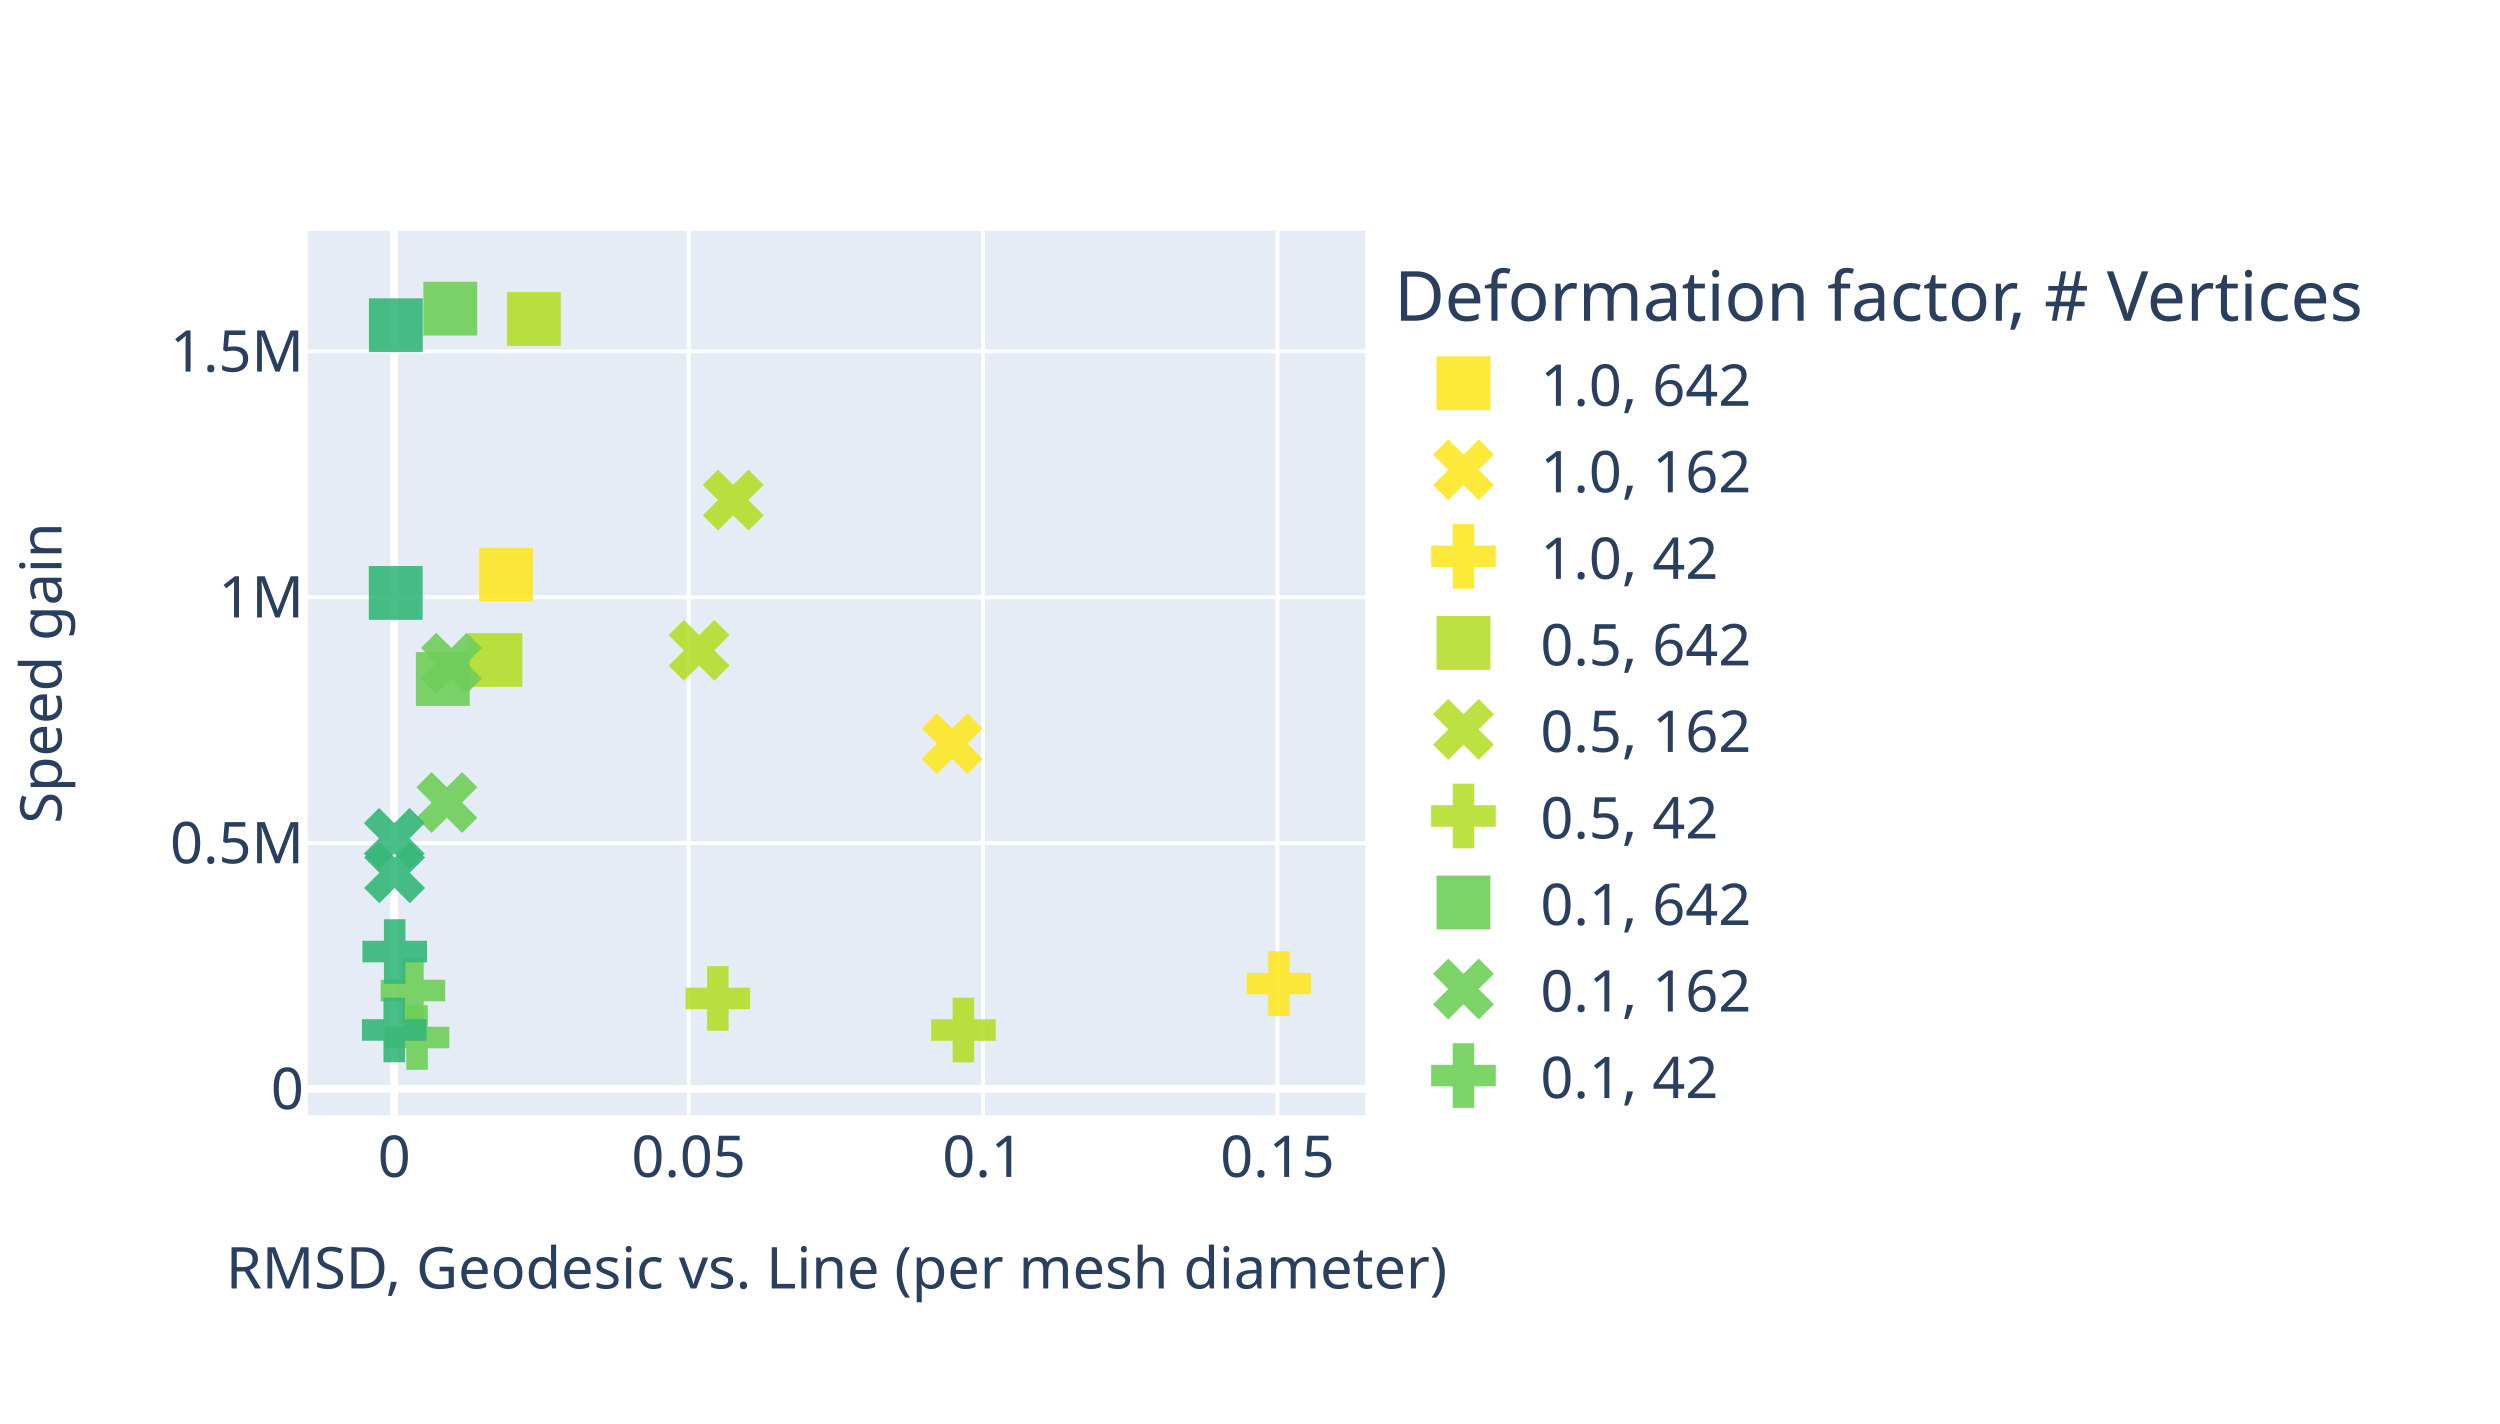
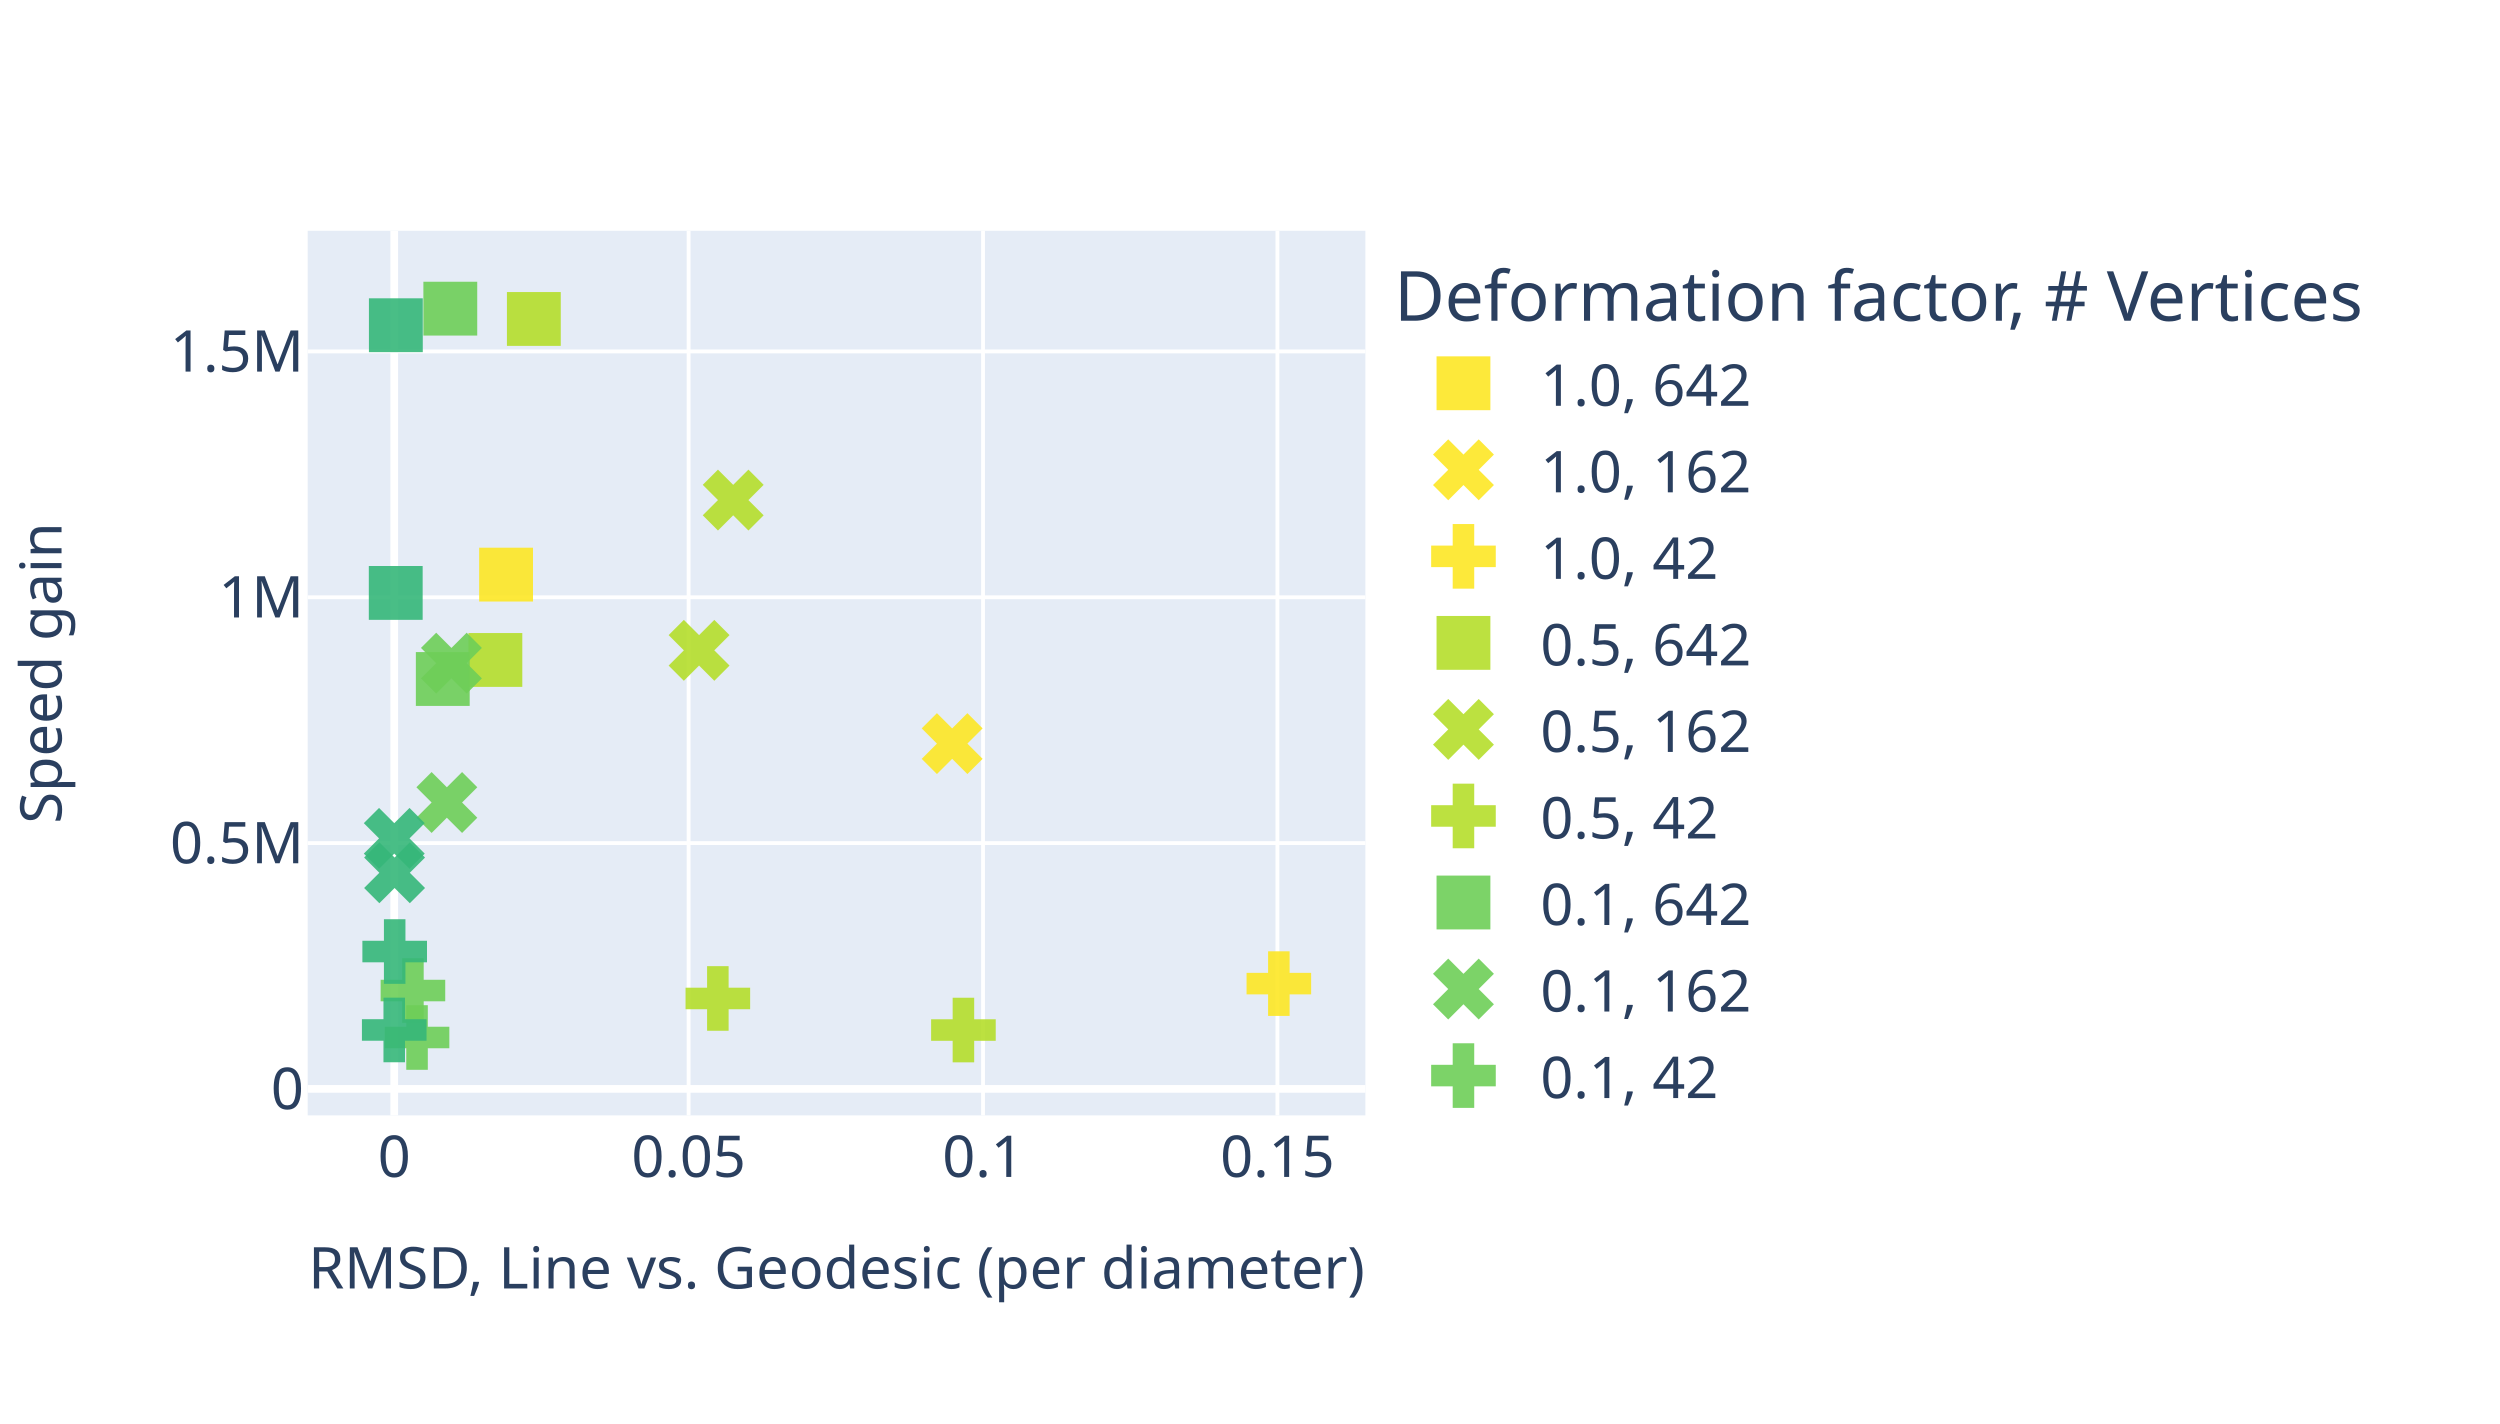
<svg xmlns="http://www.w3.org/2000/svg" class="main-svg" width="650" height="370" style="" viewBox="0 0 650 370">
  <rect x="0" y="0" width="650" height="370" style="fill: rgb(255, 255, 255); fill-opacity: 1;" />
-   <defs id="defs-f86e34">
+   <defs id="defs-38328a">
    <g class="clips">
-       <clipPath id="clipf86e34xyplot" class="plotclip">
+       <clipPath id="clip38328axyplot" class="plotclip">
        <rect width="275" height="230" />
      </clipPath>
-       <clipPath class="axesclip" id="clipf86e34x">
+       <clipPath class="axesclip" id="clip38328ax">
        <rect x="80" y="0" width="275" height="370" />
      </clipPath>
-       <clipPath class="axesclip" id="clipf86e34y">
+       <clipPath class="axesclip" id="clip38328ay">
        <rect x="0" y="60" width="650" height="230" />
      </clipPath>
-       <clipPath class="axesclip" id="clipf86e34xy">
+       <clipPath class="axesclip" id="clip38328axy">
        <rect x="80" y="60" width="275" height="230" />
      </clipPath>
    </g>
    <g class="gradients" />
    <g class="patterns" />
  </defs>
  <g class="bglayer">
    <rect class="bg" x="80" y="60" width="275" height="230" style="fill: rgb(229, 236, 246); fill-opacity: 1; stroke-width: 0;" />
  </g>
  <g class="layer-below">
    <g class="imagelayer" />
    <g class="shapelayer" />
  </g>
  <g class="cartesianlayer">
    <g class="subplot xy">
      <g class="layer-subplot">
        <g class="shapelayer" />
        <g class="imagelayer" />
      </g>
      <g class="minor-gridlayer">
        <g class="x" />
        <g class="y" />
      </g>
      <g class="gridlayer">
        <g class="x">
          <path class="xgrid crisp" transform="translate(179.04,0)" d="M0,60v230" style="stroke: rgb(255, 255, 255); stroke-opacity: 1; stroke-width: 1px;" />
          <path class="xgrid crisp" transform="translate(255.59,0)" d="M0,60v230" style="stroke: rgb(255, 255, 255); stroke-opacity: 1; stroke-width: 1px;" />
          <path class="xgrid crisp" transform="translate(332.13,0)" d="M0,60v230" style="stroke: rgb(255, 255, 255); stroke-opacity: 1; stroke-width: 1px;" />
        </g>
        <g class="y">
          <path class="ygrid crisp" transform="translate(0,219.2)" d="M80,0h275" style="stroke: rgb(255, 255, 255); stroke-opacity: 1; stroke-width: 1px;" />
          <path class="ygrid crisp" transform="translate(0,155.29)" d="M80,0h275" style="stroke: rgb(255, 255, 255); stroke-opacity: 1; stroke-width: 1px;" />
          <path class="ygrid crisp" transform="translate(0,91.37)" d="M80,0h275" style="stroke: rgb(255, 255, 255); stroke-opacity: 1; stroke-width: 1px;" />
        </g>
      </g>
      <g class="zerolinelayer">
        <path class="xzl zl crisp" transform="translate(102.5,0)" d="M0,60v230" style="stroke: rgb(255, 255, 255); stroke-opacity: 1; stroke-width: 2px;" />
        <path class="yzl zl crisp" transform="translate(0,283.11)" d="M80,0h275" style="stroke: rgb(255, 255, 255); stroke-opacity: 1; stroke-width: 2px;" />
      </g>
      <path class="xlines-below" />
      <path class="ylines-below" />
      <g class="overlines-below" />
      <g class="xaxislayer-below" />
      <g class="yaxislayer-below" />
      <g class="overaxes-below" />
-       <g class="plot" transform="translate(80,60)" clip-path="url(#clipf86e34xyplot)">
+       <g class="plot" transform="translate(80,60)" clip-path="url(#clip38328axyplot)">
        <g class="scatterlayer mlayer">
-           <g class="trace scatter traceeb09bf" style="stroke-miterlimit: 2; opacity: 1;">
+           <g class="trace scatter tracebb79f4" style="stroke-miterlimit: 2; opacity: 1;">
            <g class="fills" />
            <g class="errorbars" />
            <g class="lines" />
            <g class="points">
              <path class="point" transform="translate(51.58,89.4)" d="M7,7H-7V-7H7Z" style="opacity: 0.9; stroke-width: 0px; fill: rgb(253, 231, 37); fill-opacity: 1;" />
            </g>
            <g class="text" />
          </g>
-           <g class="trace scatter tracef17237" style="stroke-miterlimit: 2; opacity: 1;">
+           <g class="trace scatter trace3a3f90" style="stroke-miterlimit: 2; opacity: 1;">
            <g class="fills" />
            <g class="errorbars" />
            <g class="lines" />
            <g class="points">
              <path class="point" transform="translate(167.56,133.34)" d="M0,3.96l3.96,3.96l3.96,-3.96l-3.96,-3.96l3.96,-3.96l-3.96,-3.96l-3.96,3.96l-3.96,-3.96l-3.96,3.96l3.96,3.96l-3.96,3.96l3.96,3.96Z" style="opacity: 0.9; stroke-width: 0px; fill: rgb(253, 231, 37); fill-opacity: 1;" />
            </g>
            <g class="text" />
          </g>
-           <g class="trace scatter trace4ed6b4" style="stroke-miterlimit: 2; opacity: 1;">
+           <g class="trace scatter trace212969" style="stroke-miterlimit: 2; opacity: 1;">
            <g class="fills" />
            <g class="errorbars" />
            <g class="lines" />
            <g class="points">
              <path class="point" transform="translate(252.5,195.74)" d="M8.4,2.8H2.8V8.4H-2.8V2.8H-8.4V-2.8H-2.8V-8.4H2.8V-2.8H8.4Z" style="opacity: 0.9; stroke-width: 0px; fill: rgb(253, 231, 37); fill-opacity: 1;" />
            </g>
            <g class="text" />
          </g>
-           <g class="trace scatter trace496f8b" style="stroke-miterlimit: 2; opacity: 1;">
+           <g class="trace scatter trace85fb3c" style="stroke-miterlimit: 2; opacity: 1;">
            <g class="fills" />
            <g class="errorbars" />
            <g class="lines" />
            <g class="points">
              <path class="point" transform="translate(48.8,111.59)" d="M7,7H-7V-7H7Z" style="opacity: 0.9; stroke-width: 0px; fill: rgb(181, 222, 43); fill-opacity: 1;" />
              <path class="point" transform="translate(58.8,22.93)" d="M7,7H-7V-7H7Z" style="opacity: 0.9; stroke-width: 0px; fill: rgb(181, 222, 43); fill-opacity: 1;" />
            </g>
            <g class="text" />
          </g>
-           <g class="trace scatter trace7e1830" style="stroke-miterlimit: 2; opacity: 1;">
+           <g class="trace scatter tracef678bc" style="stroke-miterlimit: 2; opacity: 1;">
            <g class="fills" />
            <g class="errorbars" />
            <g class="lines" />
            <g class="points">
              <path class="point" transform="translate(101.76,109.09)" d="M0,3.96l3.96,3.96l3.96,-3.96l-3.96,-3.96l3.96,-3.96l-3.96,-3.96l-3.96,3.96l-3.96,-3.96l-3.96,3.96l3.96,3.96l-3.96,3.96l3.96,3.96Z" style="opacity: 0.9; stroke-width: 0px; fill: rgb(181, 222, 43); fill-opacity: 1;" />
              <path class="point" transform="translate(110.63,70.02)" d="M0,3.96l3.96,3.96l3.96,-3.96l-3.96,-3.96l3.96,-3.96l-3.96,-3.96l-3.96,3.96l-3.96,-3.96l-3.96,3.96l3.96,3.96l-3.96,3.96l3.96,3.96Z" style="opacity: 0.9; stroke-width: 0px; fill: rgb(181, 222, 43); fill-opacity: 1;" />
            </g>
            <g class="text" />
          </g>
-           <g class="trace scatter trace80dce2" style="stroke-miterlimit: 2; opacity: 1;">
+           <g class="trace scatter trace3bbd73" style="stroke-miterlimit: 2; opacity: 1;">
            <g class="fills" />
            <g class="errorbars" />
            <g class="lines" />
            <g class="points">
              <path class="point" transform="translate(170.49,207.81)" d="M8.4,2.8H2.8V8.4H-2.8V2.8H-8.4V-2.8H-2.8V-8.4H2.8V-2.8H8.4Z" style="opacity: 0.9; stroke-width: 0px; fill: rgb(181, 222, 43); fill-opacity: 1;" />
              <path class="point" transform="translate(106.64,199.6)" d="M8.4,2.8H2.8V8.4H-2.8V2.8H-8.4V-2.8H-2.8V-8.4H2.8V-2.8H8.4Z" style="opacity: 0.9; stroke-width: 0px; fill: rgb(181, 222, 43); fill-opacity: 1;" />
            </g>
            <g class="text" />
          </g>
-           <g class="trace scatter tracec8900c" style="stroke-miterlimit: 2; opacity: 1;">
+           <g class="trace scatter tracef670b5" style="stroke-miterlimit: 2; opacity: 1;">
            <g class="fills" />
            <g class="errorbars" />
            <g class="lines" />
            <g class="points">
              <path class="point" transform="translate(35.12,116.54)" d="M7,7H-7V-7H7Z" style="opacity: 0.9; stroke-width: 0px; fill: rgb(110, 206, 88); fill-opacity: 1;" />
              <path class="point" transform="translate(37.08,20.25)" d="M7,7H-7V-7H7Z" style="opacity: 0.9; stroke-width: 0px; fill: rgb(110, 206, 88); fill-opacity: 1;" />
            </g>
            <g class="text" />
          </g>
-           <g class="trace scatter trace531817" style="stroke-miterlimit: 2; opacity: 1;">
+           <g class="trace scatter trace1e74d6" style="stroke-miterlimit: 2; opacity: 1;">
            <g class="fills" />
            <g class="errorbars" />
            <g class="lines" />
            <g class="points">
              <path class="point" transform="translate(36.18,148.65)" d="M0,3.96l3.96,3.96l3.96,-3.96l-3.96,-3.96l3.96,-3.96l-3.96,-3.96l-3.96,3.96l-3.96,-3.96l-3.96,3.96l3.96,3.96l-3.96,3.96l3.96,3.96Z" style="opacity: 0.9; stroke-width: 0px; fill: rgb(110, 206, 88); fill-opacity: 1;" />
              <path class="point" transform="translate(37.37,112.42)" d="M0,3.96l3.96,3.96l3.96,-3.96l-3.96,-3.96l3.96,-3.96l-3.96,-3.96l-3.96,3.96l-3.96,-3.96l-3.96,3.96l3.96,3.96l-3.96,3.96l3.96,3.96Z" style="opacity: 0.9; stroke-width: 0px; fill: rgb(110, 206, 88); fill-opacity: 1;" />
            </g>
            <g class="text" />
          </g>
-           <g class="trace scatter trace6990ce" style="stroke-miterlimit: 2; opacity: 1;">
+           <g class="trace scatter trace7f2d11" style="stroke-miterlimit: 2; opacity: 1;">
            <g class="fills" />
            <g class="errorbars" />
            <g class="lines" />
            <g class="points">
              <path class="point" transform="translate(28.43,209.75)" d="M8.4,2.8H2.8V8.4H-2.8V2.8H-8.4V-2.8H-2.8V-8.4H2.8V-2.8H8.4Z" style="opacity: 0.9; stroke-width: 0px; fill: rgb(110, 206, 88); fill-opacity: 1;" />
              <path class="point" transform="translate(27.36,197.54)" d="M8.4,2.8H2.8V8.4H-2.8V2.8H-8.4V-2.8H-2.8V-8.4H2.8V-2.8H8.4Z" style="opacity: 0.9; stroke-width: 0px; fill: rgb(110, 206, 88); fill-opacity: 1;" />
            </g>
            <g class="text" />
          </g>
-           <g class="trace scatter trace1c284d" style="stroke-miterlimit: 2; opacity: 1;">
+           <g class="trace scatter trace35e1de" style="stroke-miterlimit: 2; opacity: 1;">
            <g class="fills" />
            <g class="errorbars" />
            <g class="lines" />
            <g class="points">
              <path class="point" transform="translate(22.89,94.16)" d="M7,7H-7V-7H7Z" style="opacity: 0.9; stroke-width: 0px; fill: rgb(53, 183, 121); fill-opacity: 1;" />
              <path class="point" transform="translate(22.92,24.56)" d="M7,7H-7V-7H7Z" style="opacity: 0.9; stroke-width: 0px; fill: rgb(53, 183, 121); fill-opacity: 1;" />
            </g>
            <g class="text" />
          </g>
-           <g class="trace scatter trace1623ac" style="stroke-miterlimit: 2; opacity: 1;">
+           <g class="trace scatter tracefc056b" style="stroke-miterlimit: 2; opacity: 1;">
            <g class="fills" />
            <g class="errorbars" />
            <g class="lines" />
            <g class="points">
              <path class="point" transform="translate(22.59,166.92)" d="M0,3.96l3.96,3.96l3.96,-3.96l-3.96,-3.96l3.96,-3.96l-3.96,-3.96l-3.96,3.96l-3.96,-3.96l-3.96,3.96l3.96,3.96l-3.96,3.96l3.96,3.96Z" style="opacity: 0.9; stroke-width: 0px; fill: rgb(53, 183, 121); fill-opacity: 1;" />
              <path class="point" transform="translate(22.51,157.98)" d="M0,3.96l3.96,3.96l3.96,-3.96l-3.96,-3.96l3.96,-3.96l-3.96,-3.96l-3.96,3.96l-3.96,-3.96l-3.96,3.96l3.96,3.96l-3.96,3.96l3.96,3.96Z" style="opacity: 0.9; stroke-width: 0px; fill: rgb(53, 183, 121); fill-opacity: 1;" />
            </g>
            <g class="text" />
          </g>
-           <g class="trace scatter trace503f5e" style="stroke-miterlimit: 2; opacity: 1;">
+           <g class="trace scatter trace49e23c" style="stroke-miterlimit: 2; opacity: 1;">
            <g class="fills" />
            <g class="errorbars" />
            <g class="lines" />
            <g class="points">
              <path class="point" transform="translate(22.5,207.79)" d="M8.4,2.8H2.8V8.4H-2.8V2.8H-8.4V-2.8H-2.8V-8.4H2.8V-2.8H8.4Z" style="opacity: 0.9; stroke-width: 0px; fill: rgb(53, 183, 121); fill-opacity: 1;" />
              <path class="point" transform="translate(22.62,187.4)" d="M8.4,2.8H2.8V8.4H-2.8V2.8H-8.4V-2.8H-2.8V-8.4H2.8V-2.8H8.4Z" style="opacity: 0.9; stroke-width: 0px; fill: rgb(53, 183, 121); fill-opacity: 1;" />
            </g>
            <g class="text" />
          </g>
        </g>
      </g>
      <g class="overplot" />
      <path class="xlines-above crisp" d="M0,0" style="fill: none;" />
      <path class="ylines-above crisp" d="M0,0" style="fill: none;" />
      <g class="overlines-above" />
      <g class="xaxislayer-above">
        <g class="xtick">
          <text text-anchor="middle" x="0" y="306" transform="translate(102.5,0)" style="font-family: CMU; font-size: 15px; fill: rgb(42, 63, 95); fill-opacity: 1; white-space: pre; opacity: 1;">0</text>
        </g>
        <g class="xtick">
          <text text-anchor="middle" x="0" y="306" style="font-family: CMU; font-size: 15px; fill: rgb(42, 63, 95); fill-opacity: 1; white-space: pre; opacity: 1;" transform="translate(179.04,0)">0.05</text>
        </g>
        <g class="xtick">
          <text text-anchor="middle" x="0" y="306" style="font-family: CMU; font-size: 15px; fill: rgb(42, 63, 95); fill-opacity: 1; white-space: pre; opacity: 1;" transform="translate(255.59,0)">0.1</text>
        </g>
        <g class="xtick">
          <text text-anchor="middle" x="0" y="306" style="font-family: CMU; font-size: 15px; fill: rgb(42, 63, 95); fill-opacity: 1; white-space: pre; opacity: 1;" transform="translate(332.13,0)">0.15</text>
        </g>
      </g>
      <g class="yaxislayer-above">
        <g class="ytick">
          <text text-anchor="end" x="79" y="5.25" transform="translate(0,283.11)" style="font-family: CMU; font-size: 15px; fill: rgb(42, 63, 95); fill-opacity: 1; white-space: pre; opacity: 1;">0</text>
        </g>
        <g class="ytick">
          <text text-anchor="end" x="79" y="5.25" style="font-family: CMU; font-size: 15px; fill: rgb(42, 63, 95); fill-opacity: 1; white-space: pre; opacity: 1;" transform="translate(0,219.2)">0.5M</text>
        </g>
        <g class="ytick">
          <text text-anchor="end" x="79" y="5.25" style="font-family: CMU; font-size: 15px; fill: rgb(42, 63, 95); fill-opacity: 1; white-space: pre; opacity: 1;" transform="translate(0,155.29)">1M</text>
        </g>
        <g class="ytick">
          <text text-anchor="end" x="79" y="5.25" style="font-family: CMU; font-size: 15px; fill: rgb(42, 63, 95); fill-opacity: 1; white-space: pre; opacity: 1;" transform="translate(0,91.37)">1.5M</text>
        </g>
      </g>
      <g class="overaxes-above" />
    </g>
  </g>
  <g class="polarlayer" />
  <g class="smithlayer" />
  <g class="ternarylayer" />
  <g class="geolayer" />
  <g class="funnelarealayer" />
  <g class="pielayer" />
  <g class="iciclelayer" />
  <g class="treemaplayer" />
  <g class="sunburstlayer" />
  <g class="glimages" />
-   <defs id="topdefs-f86e34">
+   <defs id="topdefs-38328a">
    <g class="clips" />
-     <clipPath id="legendf86e34">
+     <clipPath id="legend38328a">
      <rect width="278" height="230" x="0" y="0" />
    </clipPath>
  </defs>
  <g class="layer-above">
    <g class="imagelayer" />
    <g class="shapelayer" />
  </g>
  <g class="infolayer">
    <g class="legend" pointer-events="all" transform="translate(360.5,60)">
-       <rect class="bg" shape-rendering="crispEdges" width="278" height="230" x="0" y="0" style="stroke: rgb(68, 68, 68); stroke-opacity: 1; fill: rgb(255, 255, 255); fill-opacity: 1; stroke-width: 0px;" />
-       <g class="scrollbox" transform="" clip-path="url(#legendf86e34)">
+       <rect class="bg" shape-rendering="crispEdges" style="stroke: rgb(68, 68, 68); stroke-opacity: 1; fill: rgb(255, 255, 255); fill-opacity: 1; stroke-width: 0px;" width="278" height="230" x="0" y="0" />
+       <g class="scrollbox" transform="" clip-path="url(#legend38328a)">
        <text class="legendtitletext" text-anchor="start" x="2" y="23.4" style="font-family: CMU; font-size: 18px; fill: rgb(42, 63, 95); fill-opacity: 1; white-space: pre;">Deformation factor, # Vertices</text>
        <g class="groups" transform="">
          <g class="traces" transform="translate(0,39.65)" style="opacity: 1;">
            <text class="legendtext" text-anchor="start" x="40" y="5.85" style="font-family: CMU; font-size: 15px; fill: rgb(42, 63, 95); fill-opacity: 1; white-space: pre;">1.0, 642</text>
            <g class="layers" style="opacity: 1;">
              <g class="legendfill" />
              <g class="legendlines" />
              <g class="legendsymbols">
                <g class="legendpoints">
                  <path class="scatterpts" transform="translate(20,0)" d="M7,7H-7V-7H7Z" style="opacity: 0.9; stroke-width: 0px; fill: rgb(253, 231, 37); fill-opacity: 1;" />
                </g>
              </g>
            </g>
            <rect class="legendtoggle" x="0" y="-11.25" width="115" height="22.5" style="fill: rgb(0, 0, 0); fill-opacity: 0;" />
          </g>
        </g>
        <g class="groups" transform="">
          <g class="traces" transform="translate(0,62.15)" style="opacity: 1;">
            <text class="legendtext" text-anchor="start" x="40" y="5.85" style="font-family: CMU; font-size: 15px; fill: rgb(42, 63, 95); fill-opacity: 1; white-space: pre;">1.0, 162</text>
            <g class="layers" style="opacity: 1;">
              <g class="legendfill" />
              <g class="legendlines" />
              <g class="legendsymbols">
                <g class="legendpoints">
                  <path class="scatterpts" transform="translate(20,0)" d="M0,3.96l3.96,3.96l3.96,-3.96l-3.96,-3.96l3.96,-3.96l-3.96,-3.96l-3.96,3.96l-3.96,-3.96l-3.96,3.96l3.96,3.96l-3.96,3.96l3.96,3.96Z" style="opacity: 0.9; stroke-width: 0px; fill: rgb(253, 231, 37); fill-opacity: 1;" />
                </g>
              </g>
            </g>
            <rect class="legendtoggle" x="0" y="-11.25" width="115" height="22.5" style="fill: rgb(0, 0, 0); fill-opacity: 0;" />
          </g>
        </g>
        <g class="groups" transform="">
          <g class="traces" transform="translate(0,84.65)" style="opacity: 1;">
            <text class="legendtext" text-anchor="start" x="40" y="5.85" style="font-family: CMU; font-size: 15px; fill: rgb(42, 63, 95); fill-opacity: 1; white-space: pre;">1.0, 42</text>
            <g class="layers" style="opacity: 1;">
              <g class="legendfill" />
              <g class="legendlines" />
              <g class="legendsymbols">
                <g class="legendpoints">
                  <path class="scatterpts" transform="translate(20,0)" d="M8.4,2.8H2.8V8.4H-2.8V2.8H-8.4V-2.8H-2.8V-8.4H2.8V-2.8H8.4Z" style="opacity: 0.9; stroke-width: 0px; fill: rgb(253, 231, 37); fill-opacity: 1;" />
                </g>
              </g>
            </g>
            <rect class="legendtoggle" x="0" y="-11.25" width="115" height="22.5" style="fill: rgb(0, 0, 0); fill-opacity: 0;" />
          </g>
        </g>
        <g class="groups" transform="">
          <g class="traces" transform="translate(0,107.15)" style="opacity: 1;">
            <text class="legendtext" text-anchor="start" x="40" y="5.85" style="font-family: CMU; font-size: 15px; fill: rgb(42, 63, 95); fill-opacity: 1; white-space: pre;">0.5, 642</text>
            <g class="layers" style="opacity: 1;">
              <g class="legendfill" />
              <g class="legendlines" />
              <g class="legendsymbols">
                <g class="legendpoints">
                  <path class="scatterpts" transform="translate(20,0)" d="M7,7H-7V-7H7Z" style="opacity: 0.9; stroke-width: 0px; fill: rgb(181, 222, 43); fill-opacity: 1;" />
                </g>
              </g>
            </g>
            <rect class="legendtoggle" x="0" y="-11.25" width="115" height="22.5" style="fill: rgb(0, 0, 0); fill-opacity: 0;" />
          </g>
        </g>
        <g class="groups" transform="">
          <g class="traces" transform="translate(0,129.65)" style="opacity: 1;">
            <text class="legendtext" text-anchor="start" x="40" y="5.85" style="font-family: CMU; font-size: 15px; fill: rgb(42, 63, 95); fill-opacity: 1; white-space: pre;">0.5, 162</text>
            <g class="layers" style="opacity: 1;">
              <g class="legendfill" />
              <g class="legendlines" />
              <g class="legendsymbols">
                <g class="legendpoints">
                  <path class="scatterpts" transform="translate(20,0)" d="M0,3.96l3.96,3.96l3.96,-3.96l-3.96,-3.96l3.96,-3.96l-3.96,-3.96l-3.96,3.96l-3.96,-3.96l-3.96,3.96l3.96,3.96l-3.96,3.96l3.96,3.96Z" style="opacity: 0.9; stroke-width: 0px; fill: rgb(181, 222, 43); fill-opacity: 1;" />
                </g>
              </g>
            </g>
            <rect class="legendtoggle" x="0" y="-11.25" width="115" height="22.5" style="fill: rgb(0, 0, 0); fill-opacity: 0;" />
          </g>
        </g>
        <g class="groups" transform="">
          <g class="traces" transform="translate(0,152.15)" style="opacity: 1;">
            <text class="legendtext" text-anchor="start" x="40" y="5.85" style="font-family: CMU; font-size: 15px; fill: rgb(42, 63, 95); fill-opacity: 1; white-space: pre;">0.5, 42</text>
            <g class="layers" style="opacity: 1;">
              <g class="legendfill" />
              <g class="legendlines" />
              <g class="legendsymbols">
                <g class="legendpoints">
                  <path class="scatterpts" transform="translate(20,0)" d="M8.4,2.8H2.8V8.4H-2.8V2.8H-8.4V-2.8H-2.8V-8.4H2.8V-2.8H8.4Z" style="opacity: 0.9; stroke-width: 0px; fill: rgb(181, 222, 43); fill-opacity: 1;" />
                </g>
              </g>
            </g>
            <rect class="legendtoggle" x="0" y="-11.25" width="115" height="22.5" style="fill: rgb(0, 0, 0); fill-opacity: 0;" />
          </g>
        </g>
        <g class="groups" transform="">
          <g class="traces" transform="translate(0,174.65)" style="opacity: 1;">
            <text class="legendtext" text-anchor="start" x="40" y="5.85" style="font-family: CMU; font-size: 15px; fill: rgb(42, 63, 95); fill-opacity: 1; white-space: pre;">0.1, 642</text>
            <g class="layers" style="opacity: 1;">
              <g class="legendfill" />
              <g class="legendlines" />
              <g class="legendsymbols">
                <g class="legendpoints">
                  <path class="scatterpts" transform="translate(20,0)" d="M7,7H-7V-7H7Z" style="opacity: 0.9; stroke-width: 0px; fill: rgb(110, 206, 88); fill-opacity: 1;" />
                </g>
              </g>
            </g>
            <rect class="legendtoggle" x="0" y="-11.25" width="115" height="22.5" style="fill: rgb(0, 0, 0); fill-opacity: 0;" />
          </g>
        </g>
        <g class="groups" transform="">
          <g class="traces" transform="translate(0,197.15)" style="opacity: 1;">
            <text class="legendtext" text-anchor="start" x="40" y="5.85" style="font-family: CMU; font-size: 15px; fill: rgb(42, 63, 95); fill-opacity: 1; white-space: pre;">0.1, 162</text>
            <g class="layers" style="opacity: 1;">
              <g class="legendfill" />
              <g class="legendlines" />
              <g class="legendsymbols">
                <g class="legendpoints">
                  <path class="scatterpts" transform="translate(20,0)" d="M0,3.96l3.96,3.96l3.96,-3.96l-3.96,-3.96l3.96,-3.96l-3.96,-3.96l-3.96,3.96l-3.96,-3.96l-3.96,3.96l3.96,3.96l-3.96,3.96l3.96,3.96Z" style="opacity: 0.9; stroke-width: 0px; fill: rgb(110, 206, 88); fill-opacity: 1;" />
                </g>
              </g>
            </g>
            <rect class="legendtoggle" x="0" y="-11.25" width="115" height="22.5" style="fill: rgb(0, 0, 0); fill-opacity: 0;" />
          </g>
        </g>
        <g class="groups" transform="">
          <g class="traces" transform="translate(0,219.65)" style="opacity: 1;">
            <text class="legendtext" text-anchor="start" x="40" y="5.85" style="font-family: CMU; font-size: 15px; fill: rgb(42, 63, 95); fill-opacity: 1; white-space: pre;">0.1, 42</text>
            <g class="layers" style="opacity: 1;">
              <g class="legendfill" />
              <g class="legendlines" />
              <g class="legendsymbols">
                <g class="legendpoints">
                  <path class="scatterpts" transform="translate(20,0)" d="M8.4,2.8H2.8V8.4H-2.8V2.8H-8.4V-2.8H-2.8V-8.4H2.8V-2.8H8.4Z" style="opacity: 0.9; stroke-width: 0px; fill: rgb(110, 206, 88); fill-opacity: 1;" />
                </g>
              </g>
            </g>
            <rect class="legendtoggle" x="0" y="-11.25" width="115" height="22.5" style="fill: rgb(0, 0, 0); fill-opacity: 0;" />
          </g>
        </g>
        <g class="groups" transform="">
          <g class="traces" transform="translate(0,242.15)" style="opacity: 1;">
            <text class="legendtext" text-anchor="start" x="40" y="5.85" style="font-family: CMU; font-size: 15px; fill: rgb(42, 63, 95); fill-opacity: 1; white-space: pre;">0.01, 642</text>
            <g class="layers" style="opacity: 1;">
              <g class="legendfill" />
              <g class="legendlines" />
              <g class="legendsymbols">
                <g class="legendpoints">
                  <path class="scatterpts" transform="translate(20,0)" d="M7,7H-7V-7H7Z" style="opacity: 0.9; stroke-width: 0px; fill: rgb(53, 183, 121); fill-opacity: 1;" />
                </g>
              </g>
            </g>
            <rect class="legendtoggle" x="0" y="-11.25" width="115" height="22.5" style="fill: rgb(0, 0, 0); fill-opacity: 0;" />
          </g>
        </g>
        <g class="groups" transform="">
          <g class="traces" transform="translate(0,264.65)" style="opacity: 1;">
            <text class="legendtext" text-anchor="start" x="40" y="5.85" style="font-family: CMU; font-size: 15px; fill: rgb(42, 63, 95); fill-opacity: 1; white-space: pre;">0.01, 162</text>
            <g class="layers" style="opacity: 1;">
              <g class="legendfill" />
              <g class="legendlines" />
              <g class="legendsymbols">
                <g class="legendpoints">
                  <path class="scatterpts" transform="translate(20,0)" d="M0,3.96l3.96,3.96l3.96,-3.96l-3.96,-3.96l3.96,-3.96l-3.96,-3.96l-3.96,3.96l-3.96,-3.96l-3.96,3.96l3.96,3.96l-3.96,3.96l3.96,3.96Z" style="opacity: 0.9; stroke-width: 0px; fill: rgb(53, 183, 121); fill-opacity: 1;" />
                </g>
              </g>
            </g>
            <rect class="legendtoggle" x="0" y="-11.25" width="115" height="22.5" style="fill: rgb(0, 0, 0); fill-opacity: 0;" />
          </g>
        </g>
        <g class="groups" transform="">
          <g class="traces" transform="translate(0,287.15)" style="opacity: 1;">
            <text class="legendtext" text-anchor="start" x="40" y="5.85" style="font-family: CMU; font-size: 15px; fill: rgb(42, 63, 95); fill-opacity: 1; white-space: pre;">0.01, 42</text>
            <g class="layers" style="opacity: 1;">
              <g class="legendfill" />
              <g class="legendlines" />
              <g class="legendsymbols">
                <g class="legendpoints">
                  <path class="scatterpts" transform="translate(20,0)" d="M8.4,2.8H2.8V8.4H-2.8V2.8H-8.4V-2.8H-2.8V-8.4H2.8V-2.8H8.4Z" style="opacity: 0.9; stroke-width: 0px; fill: rgb(53, 183, 121); fill-opacity: 1;" />
                </g>
              </g>
            </g>
            <rect class="legendtoggle" x="0" y="-11.25" width="115" height="22.5" style="fill: rgb(0, 0, 0); fill-opacity: 0;" />
          </g>
        </g>
      </g>
      <rect class="scrollbar" rx="20" ry="3" width="0" height="0" x="0" y="0" style="fill: rgb(128, 139, 164); fill-opacity: 1;" />
    </g>
    <g class="g-gtitle" />
    <g class="g-xtitle">
-       <text class="xtitle" x="217.5" y="335" text-anchor="middle" style="font-family: CMU; font-size: 15px; fill: rgb(42, 63, 95); opacity: 1; font-weight: normal; white-space: pre;">RMSD, Geodesic vs. Line (per mesh diameter)</text>
+       <text class="xtitle" x="217.5" y="335" text-anchor="middle" style="font-family: CMU; font-size: 15px; fill: rgb(42, 63, 95); opacity: 1; font-weight: normal; white-space: pre;">RMSD, Line vs. Geodesic (per diameter)</text>
    </g>
    <g class="g-ytitle">
      <text class="ytitle" transform="rotate(-90,16,175)" x="16" y="175" text-anchor="middle" style="font-family: CMU; font-size: 15px; fill: rgb(42, 63, 95); opacity: 1; font-weight: normal; white-space: pre;">Speed gain</text>
    </g>
  </g>
</svg>
